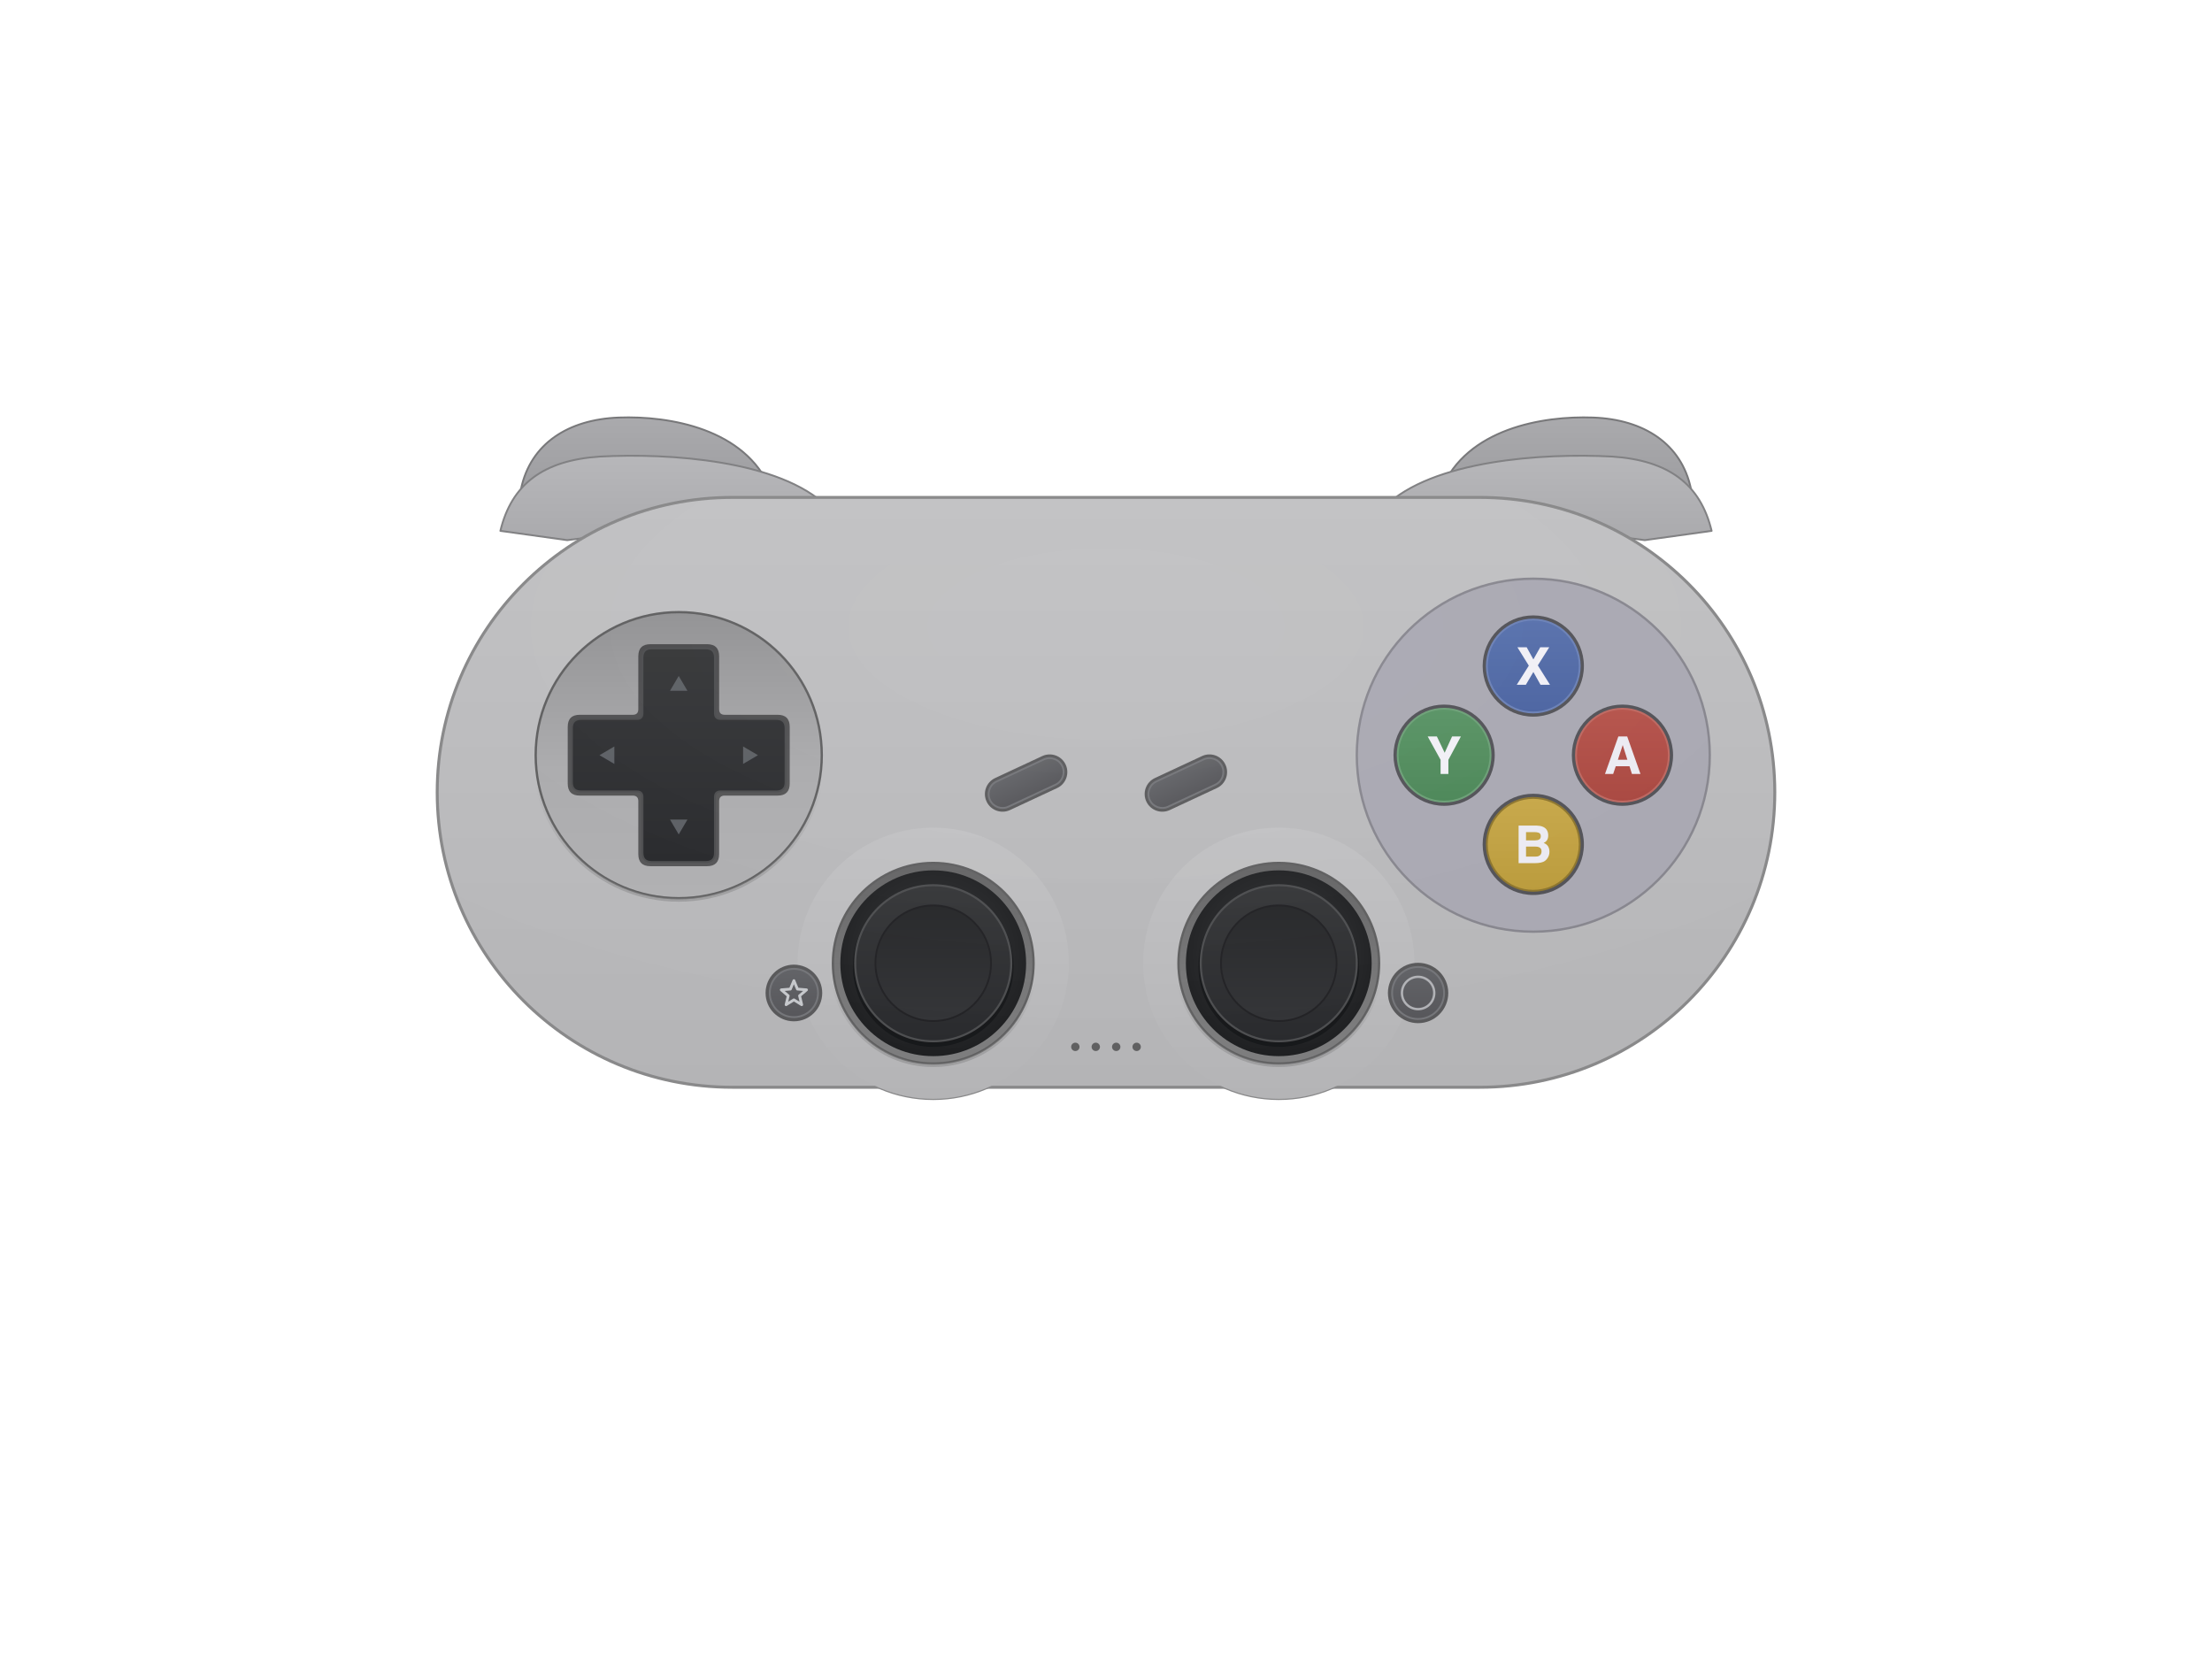
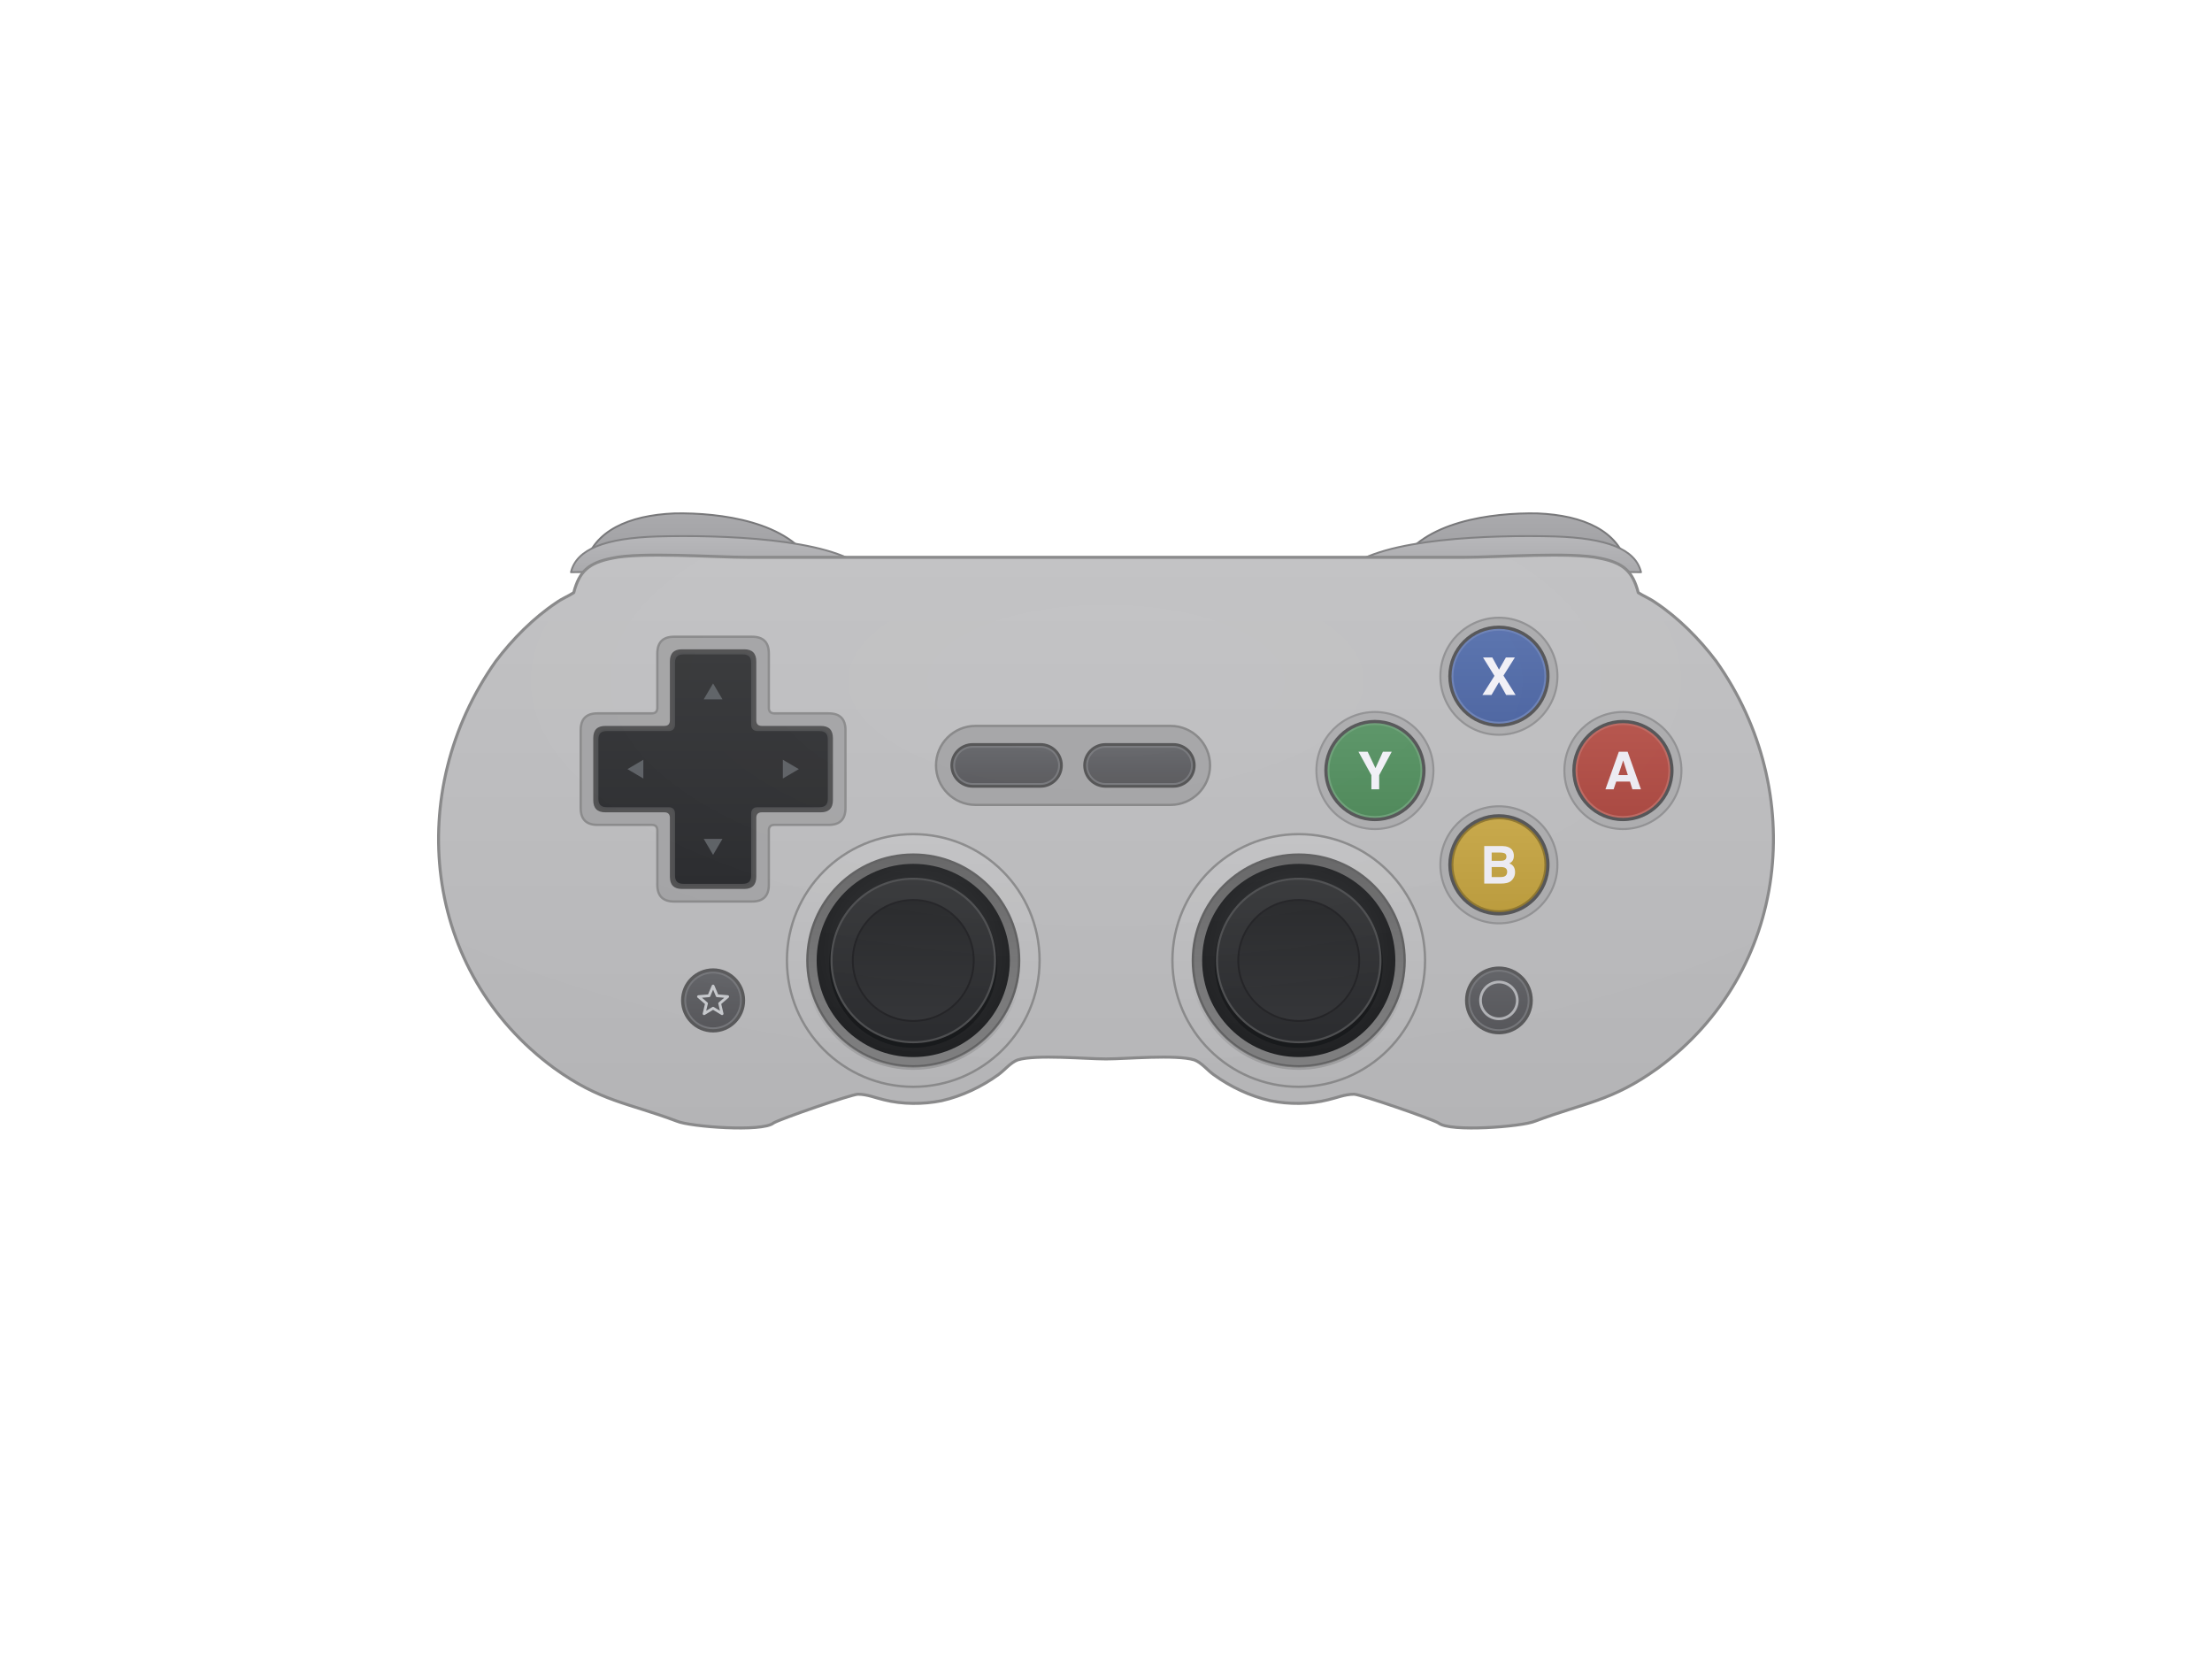
<svg xmlns="http://www.w3.org/2000/svg" version="1.2" baseProfile="tiny" width="2048" height="1536" viewBox="0 0 2048 1536">
  <defs>
    <linearGradient id="g0" x1="0" y1="0" x2="0" y2="1">
-       <stop offset="0" stop-color="#c1c1c3" />
-       <stop offset="1" stop-color="#b4b4b6" />
-     </linearGradient>
-     <linearGradient id="g1" x1="0" y1="0" x2="0" y2="1">
      <stop offset="0" stop-color="#aaaaad" />
      <stop offset="1" stop-color="#9e9ea1" />
    </linearGradient>
-     <linearGradient id="g2" x1="0" y1="0" x2="0" y2="1">
+     <linearGradient id="g1" x1="0" y1="0" x2="0" y2="1">
      <stop offset="0" stop-color="#b7b7ba" />
      <stop offset="1" stop-color="#aaaaad" />
+     </linearGradient>
+     <linearGradient id="g2" x1="0" y1="0" x2="0" y2="1">
+       <stop offset="0" stop-color="#c1c1c3" />
+       <stop offset="1" stop-color="#b4b4b6" />
    </linearGradient>
    <radialGradient id="g3" cx="0.5" cy="0.22" r="0.75">
      <stop offset="0" stop-color="#ffffff" stop-opacity="0.05" />
      <stop offset="1" stop-color="#ffffff" stop-opacity="0" />
    </radialGradient>
    <linearGradient id="g4" x1="0" y1="0" x2="0" y2="1">
-       <stop offset="0" stop-color="#919193" />
-       <stop offset="0.55" stop-color="#ababad" />
-       <stop offset="1" stop-color="#b0b0b2" />
+       <stop offset="0" stop-color="#353638" />
+       <stop offset="1" stop-color="#28292c" />
    </linearGradient>
    <linearGradient id="g5" x1="0" y1="0" x2="0" y2="1">
+       <stop offset="0" stop-color="#5770ac" />
+       <stop offset="1" stop-color="#4a63a0" />
+     </linearGradient>
+     <linearGradient id="g6" x1="0" y1="0" x2="0" y2="1">
+       <stop offset="0" stop-color="#589364" />
+       <stop offset="1" stop-color="#4b8657" />
+     </linearGradient>
+     <linearGradient id="g7" x1="0" y1="0" x2="0" y2="1">
+       <stop offset="0" stop-color="#b5534b" />
+       <stop offset="1" stop-color="#a8463f" />
+     </linearGradient>
+     <linearGradient id="g8" x1="0" y1="0" x2="0" y2="1">
+       <stop offset="0" stop-color="#c7a748" />
+       <stop offset="1" stop-color="#ba9a3b" />
+     </linearGradient>
+     <linearGradient id="g9" x1="0" y1="0" x2="0" y2="1">
+       <stop offset="0" stop-color="#626367" />
+       <stop offset="1" stop-color="#56565a" />
+     </linearGradient>
+     <linearGradient id="g10" x1="0" y1="0" x2="0" y2="1">
+       <stop offset="0" stop-color="#646465" />
+       <stop offset="0.55" stop-color="#767677" />
+       <stop offset="1" stop-color="#7e7e7f" />
+     </linearGradient>
+     <linearGradient id="g11" x1="0" y1="0" x2="0" y2="1">
      <stop offset="0" stop-color="#89898a" stop-opacity="0" />
      <stop offset="0.6" stop-color="#89898a" stop-opacity="0" />
      <stop offset="1" stop-color="#89898a" stop-opacity="0.55" />
    </linearGradient>
-     <linearGradient id="g6" x1="0" y1="0" x2="0" y2="1">
-       <stop offset="0" stop-color="#353638" />
-       <stop offset="1" stop-color="#28292c" />
-     </linearGradient>
-     <linearGradient id="g7" x1="0" y1="0" x2="0" y2="1">
-       <stop offset="0" stop-color="#5770ac" />
-       <stop offset="1" stop-color="#4a63a0" />
-     </linearGradient>
-     <linearGradient id="g8" x1="0" y1="0" x2="0" y2="1">
-       <stop offset="0" stop-color="#589364" />
-       <stop offset="1" stop-color="#4b8657" />
-     </linearGradient>
-     <linearGradient id="g9" x1="0" y1="0" x2="0" y2="1">
-       <stop offset="0" stop-color="#b5534b" />
-       <stop offset="1" stop-color="#a8463f" />
-     </linearGradient>
-     <linearGradient id="g10" x1="0" y1="0" x2="0" y2="1">
-       <stop offset="0" stop-color="#c7a748" />
-       <stop offset="1" stop-color="#ba9a3b" />
-     </linearGradient>
-     <linearGradient id="g11" x1="0" y1="0" x2="0" y2="1">
-       <stop offset="0" stop-color="#626367" />
-       <stop offset="1" stop-color="#56565a" />
-     </linearGradient>
-     <linearGradient id="g12" x1="0" y1="0" x2="0" y2="1">
-       <stop offset="0" stop-color="#646465" />
-       <stop offset="0.55" stop-color="#767677" />
-       <stop offset="1" stop-color="#7e7e7f" />
-     </linearGradient>
-     <radialGradient id="g13" cx="0.5" cy="0.45" r="0.55">
+     <radialGradient id="g12" cx="0.5" cy="0.45" r="0.55">
      <stop offset="0" stop-color="#333437" />
      <stop offset="0.75" stop-color="#252628" />
      <stop offset="1" stop-color="#1e1f21" />
    </radialGradient>
-     <linearGradient id="g14" x1="0" y1="0" x2="0" y2="1">
+     <linearGradient id="g13" x1="0" y1="0" x2="0" y2="1">
      <stop offset="0" stop-color="#363739" />
      <stop offset="1" stop-color="#292a2d" />
    </linearGradient>
-     <linearGradient id="g15" x1="0" y1="0" x2="0" y2="1">
+     <linearGradient id="g14" x1="0" y1="0" x2="0" y2="1">
      <stop offset="0" stop-color="#27282a" />
      <stop offset="1" stop-color="#333437" />
    </linearGradient>
  </defs>
  <g id="shoulders">
-     <g transform="translate(1024 733.6) scale(8.6)">
+     <g transform="translate(1024 768) scale(8.6)">
      <g id="control-lt">
-         <path d="M-36.12,-32.65C-38.84,-39.15 -47,-40.55 -52.44,-40.35C-57.88,-40.15 -61.96,-37.55 -62.98,-32.65Z" fill="url(#g1)" stroke="#78787a" stroke-width="0.2" stroke-linejoin="round" />
+         <path d="M-31.58,-28.53C-34.06,-33.13 -41.5,-34.13 -46.46,-34.03C-51.42,-33.83 -55.14,-32.13 -56.07,-28.53Z" fill="url(#g0)" stroke="#78787a" stroke-width="0.2" stroke-linejoin="round" />
      </g>
      <g id="control-lb">
-         <path d="M-30,-30.75C-35.1,-35.75 -47,-36.55 -54.48,-36.15C-60.6,-35.75 -64,-33.15 -65.2,-28.15L-58,-27.15Z" fill="url(#g2)" stroke="#818183" stroke-width="0.2" stroke-linejoin="round" />
+         <path d="M-26,-28.1C-29.72,-31.37 -41.5,-31.73 -48.32,-31.55C-53.9,-31.37 -57,-30.2 -57.6,-27.7Z" fill="url(#g1)" stroke="#818183" stroke-width="0.2" stroke-linejoin="round" />
      </g>
      <g id="control-rt">
-         <path d="M36.12,-32.65C38.84,-39.15 47,-40.55 52.44,-40.35C57.88,-40.15 61.96,-37.55 62.98,-32.65Z" fill="url(#g1)" stroke="#78787a" stroke-width="0.2" stroke-linejoin="round" />
+         <path d="M31.58,-28.53C34.06,-33.13 41.5,-34.13 46.46,-34.03C51.42,-33.83 55.14,-32.13 56.07,-28.53Z" fill="url(#g0)" stroke="#78787a" stroke-width="0.2" stroke-linejoin="round" />
      </g>
      <g id="control-rb">
-         <path d="M30,-30.75C35.1,-35.75 47,-36.55 54.48,-36.15C60.6,-35.75 64,-33.15 65.2,-28.15L58,-27.15Z" fill="url(#g2)" stroke="#818183" stroke-width="0.2" stroke-linejoin="round" />
+         <path d="M26,-28.1C29.72,-31.37 41.5,-31.73 48.32,-31.55C53.9,-31.37 57,-30.2 57.6,-27.7Z" fill="url(#g1)" stroke="#818183" stroke-width="0.2" stroke-linejoin="round" />
      </g>
    </g>
  </g>
  <g id="case">
-     <g transform="translate(1024 733.6) scale(8.6)">
-       <path d="M-33.2,18.4A14.6,14.6 0 1 0 -4,18.4A14.6,14.6 0 1 0 -33.2,18.4Z" fill="url(#g0)" stroke="#89898a" stroke-width="0.25" stroke-linejoin="round" />
-       <path d="M4,18.4A14.6,14.6 0 1 0 33.2,18.4A14.6,14.6 0 1 0 4,18.4Z" fill="url(#g0)" stroke="#89898a" stroke-width="0.25" stroke-linejoin="round" />
-       <path d="M-40.25,-31.75H40.25A31.75,31.75 0 0 1 72,0V0A31.75,31.75 0 0 1 40.25,31.75H-40.25A31.75,31.75 0 0 1 -72,0V0A31.75,31.75 0 0 1 -40.25,-31.75Z" fill="url(#g0)" stroke="#89898a" stroke-width="0.32" stroke-linejoin="round" />
-       <path d="M27,-4A19,19 0 1 0 65,-4A19,19 0 1 0 27,-4Z" fill="#a9a8b2" stroke="#87868e" stroke-width="0.25" />
-       <path d="M-61.4,-4A15.4,15.4 0 1 0 -30.6,-4A15.4,15.4 0 1 0 -61.4,-4Z" fill="url(#g4)" stroke="#5f5f60" stroke-width="0.25" />
-       <path d="M-61.6,-4A15.6,15.6 0 1 0 -30.4,-4A15.6,15.6 0 1 0 -61.6,-4Z" fill="none" stroke="url(#g5)" stroke-width="0.35" />
-       <path d="M-33.2,18.4A14.6,14.6 0 1 0 -4,18.4A14.6,14.6 0 1 0 -33.2,18.4Z" fill="url(#g0)" />
-       <path d="M4,18.4A14.6,14.6 0 1 0 33.2,18.4A14.6,14.6 0 1 0 4,18.4Z" fill="url(#g0)" />
-       <path d="M-29.4,18.4A10.8,10.8 0 1 0 -7.8,18.4A10.8,10.8 0 1 0 -29.4,18.4Z" fill="url(#g12)" stroke="#5f5f60" stroke-width="0.25" />
-       <path d="M-29.6,18.4A11,11 0 1 0 -7.6,18.4A11,11 0 1 0 -29.6,18.4Z" fill="none" stroke="url(#g5)" stroke-width="0.35" />
-       <path d="M7.8,18.4A10.8,10.8 0 1 0 29.4,18.4A10.8,10.8 0 1 0 7.8,18.4Z" fill="url(#g12)" stroke="#5f5f60" stroke-width="0.25" />
-       <path d="M7.6,18.4A11,11 0 1 0 29.6,18.4A11,11 0 1 0 7.6,18.4Z" fill="none" stroke="url(#g5)" stroke-width="0.35" />
-       <path d="M-3.75,27.4A0.45,0.45 0 1 0 -2.85,27.4A0.45,0.45 0 1 0 -3.75,27.4Z" fill="#5f5f60" />
-       <path d="M-1.55,27.4A0.45,0.45 0 1 0 -0.65,27.4A0.45,0.45 0 1 0 -1.55,27.4Z" fill="#5f5f60" />
-       <path d="M0.65,27.4A0.45,0.45 0 1 0 1.55,27.4A0.45,0.45 0 1 0 0.65,27.4Z" fill="#5f5f60" />
-       <path d="M2.85,27.4A0.45,0.45 0 1 0 3.75,27.4A0.45,0.45 0 1 0 2.85,27.4Z" fill="#5f5f60" />
+     <g transform="translate(1024 768) scale(8.6)">
+       <path d="M0,-29.3C12.9,-29.3 25.7,-29.3 38.5,-29.3C42.1,-29.3 50.1,-29.9 53.2,-29.2C55.7,-28.7 56.7,-27.8 57.3,-25.5C57.9,-25.1 58.5,-24.9 59.2,-24.4C61.6,-22.8 63.9,-20.5 65.7,-18.1C75.6,-4.1 73.6,15.3 59.4,25.7C54.4,29.3 51.5,29.4 46.2,31.4C44.8,32 37,32.6 35.8,31.6C35.2,31.2 27.4,28.5 26.7,28.5C25.7,28.5 24.8,28.9 23.9,29.1C21.9,29.6 19.7,29.6 17.7,29.2C15.5,28.7 13.4,27.7 11.6,26.4C10.9,25.9 10.3,25.1 9.5,24.8C7.5,24.2 2.2,24.7 0,24.7C-2.2,24.7 -7.5,24.2 -9.5,24.8C-10.3,25.1 -10.9,25.9 -11.6,26.4C-13.4,27.7 -15.5,28.7 -17.7,29.2C-19.7,29.6 -21.9,29.6 -23.9,29.1C-24.8,28.9 -25.7,28.5 -26.7,28.5C-27.4,28.5 -35.2,31.2 -35.8,31.6C-37,32.6 -44.8,32 -46.2,31.4C-51.5,29.4 -54.4,29.3 -59.4,25.7C-73.6,15.3 -75.6,-4.1 -65.7,-18.1C-63.9,-20.5 -61.6,-22.8 -59.2,-24.4C-58.5,-24.9 -57.9,-25.1 -57.3,-25.5C-56.7,-27.8 -55.7,-28.7 -53.2,-29.2C-50.1,-29.9 -42.1,-29.3 -38.5,-29.3C-25.7,-29.3 -12.9,-29.3 0,-29.3Z" fill="url(#g2)" stroke="#89898a" stroke-width="0.32" stroke-linejoin="round" />
+       <path d="M-48.3,-18.95Q-48.3,-20.75 -46.5,-20.75L-38.1,-20.75Q-36.3,-20.75 -36.3,-18.95L-36.3,-13.1Q-36.3,-12.5 -35.7,-12.5L-29.85,-12.5Q-28.05,-12.5 -28.05,-10.7L-28.05,-2.3Q-28.05,-0.5 -29.85,-0.5L-35.7,-0.5Q-36.3,-0.5 -36.3,0.1L-36.3,5.95Q-36.3,7.75 -38.1,7.75L-46.5,7.75Q-48.3,7.75 -48.3,5.95L-48.3,0.1Q-48.3,-0.5 -48.9,-0.5L-54.75,-0.5Q-56.55,-0.5 -56.55,-2.3L-56.55,-10.7Q-56.55,-12.5 -54.75,-12.5L-48.9,-12.5Q-48.3,-12.5 -48.3,-13.1Z" fill="#a3a3a5" stroke="#89898a" stroke-width="0.25" />
+       <path d="M36,-16.5A6.3,6.3 0 1 0 48.6,-16.5A6.3,6.3 0 1 0 36,-16.5Z" fill="#ababad" stroke="#909092" stroke-width="0.22" />
+       <path d="M36,3.8A6.3,6.3 0 1 0 48.6,3.8A6.3,6.3 0 1 0 36,3.8Z" fill="#ababad" stroke="#909092" stroke-width="0.22" />
+       <path d="M22.65,-6.35A6.3,6.3 0 1 0 35.25,-6.35A6.3,6.3 0 1 0 22.65,-6.35Z" fill="#ababad" stroke="#909092" stroke-width="0.22" />
+       <path d="M49.35,-6.35A6.3,6.3 0 1 0 61.95,-6.35A6.3,6.3 0 1 0 49.35,-6.35Z" fill="#ababad" stroke="#909092" stroke-width="0.22" />
+       <path d="M-14.05,-11.15H6.95A4.25,4.25 0 0 1 11.2,-6.9V-6.9A4.25,4.25 0 0 1 6.95,-2.65H-14.05A4.25,4.25 0 0 1 -18.3,-6.9V-6.9A4.25,4.25 0 0 1 -14.05,-11.15Z" fill="#a3a3a5" stroke="#858586" stroke-width="0.25" />
+       <path d="M-34.35,14.1A13.6,13.6 0 1 0 -7.15,14.1A13.6,13.6 0 1 0 -34.35,14.1Z" fill="url(#g2)" stroke="#89898a" stroke-width="0.25" />
+       <path d="M-32.15,14.1A11.4,11.4 0 1 0 -9.35,14.1A11.4,11.4 0 1 0 -32.15,14.1Z" fill="url(#g10)" stroke="#5f5f60" stroke-width="0.25" />
+       <path d="M-32.35,14.1A11.6,11.6 0 1 0 -9.15,14.1A11.6,11.6 0 1 0 -32.35,14.1Z" fill="none" stroke="url(#g11)" stroke-width="0.35" />
+       <path d="M7.15,14.1A13.6,13.6 0 1 0 34.35,14.1A13.6,13.6 0 1 0 7.15,14.1Z" fill="url(#g2)" stroke="#89898a" stroke-width="0.25" />
+       <path d="M9.35,14.1A11.4,11.4 0 1 0 32.15,14.1A11.4,11.4 0 1 0 9.35,14.1Z" fill="url(#g10)" stroke="#5f5f60" stroke-width="0.25" />
+       <path d="M9.15,14.1A11.6,11.6 0 1 0 32.35,14.1A11.6,11.6 0 1 0 9.15,14.1Z" fill="none" stroke="url(#g11)" stroke-width="0.35" />
    </g>
  </g>
  <g id="controls">
-     <g transform="translate(1024 733.6) scale(8.6)">
+     <g transform="translate(1024 768) scale(8.6)">
      <g id="control-dpad">
-         <path d="M-50.35,-14.65Q-50.35,-15.95 -49.05,-15.95L-42.95,-15.95Q-41.65,-15.95 -41.65,-14.65L-41.65,-8.95Q-41.65,-8.35 -41.05,-8.35L-35.35,-8.35Q-34.05,-8.35 -34.05,-7.05L-34.05,-0.95Q-34.05,0.35 -35.35,0.35L-41.05,0.35Q-41.65,0.35 -41.65,0.95L-41.65,6.65Q-41.65,7.95 -42.95,7.95L-49.05,7.95Q-50.35,7.95 -50.35,6.65L-50.35,0.95Q-50.35,0.35 -50.95,0.35L-56.65,0.35Q-57.95,0.35 -57.95,-0.95L-57.95,-7.05Q-57.95,-8.35 -56.65,-8.35L-50.95,-8.35Q-50.35,-8.35 -50.35,-8.95Z" fill="#0b0c0e" fill-opacity="0.55" />
-         <path d="M-49.9,-14.5Q-49.9,-15.5 -48.9,-15.5L-43.1,-15.5Q-42.1,-15.5 -42.1,-14.5L-42.1,-8.5Q-42.1,-7.9 -41.5,-7.9L-35.5,-7.9Q-34.5,-7.9 -34.5,-6.9L-34.5,-1.1Q-34.5,-0.1 -35.5,-0.1L-41.5,-0.1Q-42.1,-0.1 -42.1,0.5L-42.1,6.5Q-42.1,7.5 -43.1,7.5L-48.9,7.5Q-49.9,7.5 -49.9,6.5L-49.9,0.5Q-49.9,-0.1 -50.5,-0.1L-56.5,-0.1Q-57.5,-0.1 -57.5,-1.1L-57.5,-6.9Q-57.5,-7.9 -56.5,-7.9L-50.5,-7.9Q-49.9,-7.9 -49.9,-8.5Z" fill="url(#g6)" stroke="#4c4d4f" stroke-width="0.2" stroke-linejoin="round" />
+         <path d="M-46.95,-18.1Q-46.95,-19.4 -45.65,-19.4L-38.95,-19.4Q-37.65,-19.4 -37.65,-18.1L-37.65,-11.75Q-37.65,-11.15 -37.05,-11.15L-30.7,-11.15Q-29.4,-11.15 -29.4,-9.85L-29.4,-3.15Q-29.4,-1.85 -30.7,-1.85L-37.05,-1.85Q-37.65,-1.85 -37.65,-1.25L-37.65,5.1Q-37.65,6.4 -38.95,6.4L-45.65,6.4Q-46.95,6.4 -46.95,5.1L-46.95,-1.25Q-46.95,-1.85 -47.55,-1.85L-53.9,-1.85Q-55.2,-1.85 -55.2,-3.15L-55.2,-9.85Q-55.2,-11.15 -53.9,-11.15L-47.55,-11.15Q-46.95,-11.15 -46.95,-11.75Z" fill="#0b0c0e" fill-opacity="0.55" />
+         <path d="M-46.5,-17.95Q-46.5,-18.95 -45.5,-18.95L-39.1,-18.95Q-38.1,-18.95 -38.1,-17.95L-38.1,-11.3Q-38.1,-10.7 -37.5,-10.7L-30.85,-10.7Q-29.85,-10.7 -29.85,-9.7L-29.85,-3.3Q-29.85,-2.3 -30.85,-2.3L-37.5,-2.3Q-38.1,-2.3 -38.1,-1.7L-38.1,4.95Q-38.1,5.95 -39.1,5.95L-45.5,5.95Q-46.5,5.95 -46.5,4.95L-46.5,-1.7Q-46.5,-2.3 -47.1,-2.3L-53.75,-2.3Q-54.75,-2.3 -54.75,-3.3L-54.75,-9.7Q-54.75,-10.7 -53.75,-10.7L-47.1,-10.7Q-46.5,-10.7 -46.5,-11.3Z" fill="url(#g4)" stroke="#4c4d4f" stroke-width="0.2" stroke-linejoin="round" />
      </g>
      <g id="control-north">
-         <path d="M40.55,-13.6A5.45,5.45 0 1 0 51.45,-13.6A5.45,5.45 0 1 0 40.55,-13.6Z" fill="#0b0c0e" fill-opacity="0.55" />
-         <path d="M41,-13.6A5,5 0 1 0 51,-13.6A5,5 0 1 0 41,-13.6Z" fill="url(#g7)" stroke="#6a80b6" stroke-width="0.2" />
+         <path d="M36.85,-16.5A5.45,5.45 0 1 0 47.75,-16.5A5.45,5.45 0 1 0 36.85,-16.5Z" fill="#0b0c0e" fill-opacity="0.55" />
+         <path d="M37.3,-16.5A5,5 0 1 0 47.3,-16.5A5,5 0 1 0 37.3,-16.5Z" fill="url(#g5)" stroke="#6a80b6" stroke-width="0.2" />
      </g>
      <g id="control-west">
-         <path d="M30.95,-4A5.45,5.45 0 1 0 41.85,-4A5.45,5.45 0 1 0 30.95,-4Z" fill="#0b0c0e" fill-opacity="0.55" />
-         <path d="M31.4,-4A5,5 0 1 0 41.4,-4A5,5 0 1 0 31.4,-4Z" fill="url(#g8)" stroke="#6b9f76" stroke-width="0.2" />
+         <path d="M23.5,-6.35A5.45,5.45 0 1 0 34.4,-6.35A5.45,5.45 0 1 0 23.5,-6.35Z" fill="#0b0c0e" fill-opacity="0.55" />
+         <path d="M23.95,-6.35A5,5 0 1 0 33.95,-6.35A5,5 0 1 0 23.95,-6.35Z" fill="url(#g6)" stroke="#6b9f76" stroke-width="0.2" />
      </g>
      <g id="control-east">
-         <path d="M50.15,-4A5.45,5.45 0 1 0 61.05,-4A5.45,5.45 0 1 0 50.15,-4Z" fill="#0b0c0e" fill-opacity="0.55" />
-         <path d="M50.6,-4A5,5 0 1 0 60.6,-4A5,5 0 1 0 50.6,-4Z" fill="url(#g9)" stroke="#bd6760" stroke-width="0.2" />
+         <path d="M50.2,-6.35A5.45,5.45 0 1 0 61.1,-6.35A5.45,5.45 0 1 0 50.2,-6.35Z" fill="#0b0c0e" fill-opacity="0.55" />
+         <path d="M50.65,-6.35A5,5 0 1 0 60.65,-6.35A5,5 0 1 0 50.65,-6.35Z" fill="url(#g7)" stroke="#bd6760" stroke-width="0.2" />
      </g>
      <g id="control-south">
-         <path d="M40.55,5.6A5.45,5.45 0 1 0 51.45,5.6A5.45,5.45 0 1 0 40.55,5.6Z" fill="#0b0c0e" fill-opacity="0.55" />
-         <path d="M41,5.6A5,5 0 1 0 51,5.6A5,5 0 1 0 41,5.6Z" fill="url(#g10)" stroke="#8d752d" stroke-width="0.2" />
+         <path d="M36.85,3.8A5.45,5.45 0 1 0 47.75,3.8A5.45,5.45 0 1 0 36.85,3.8Z" fill="#0b0c0e" fill-opacity="0.55" />
+         <path d="M37.3,3.8A5,5 0 1 0 47.3,3.8A5,5 0 1 0 37.3,3.8Z" fill="url(#g8)" stroke="#8d752d" stroke-width="0.2" />
      </g>
      <g id="control-view">
-         <g transform="rotate(-25 -8.6 -1)">
-           <path d="M-11.4,-2.9H-5.8A1.9,1.9 0 0 1 -3.9,-1V-1A1.9,1.9 0 0 1 -5.8,0.9H-11.4A1.9,1.9 0 0 1 -13.3,-1V-1A1.9,1.9 0 0 1 -11.4,-2.9Z" fill="#0b0c0e" fill-opacity="0.55" />
-           <path d="M-11.4,-2.5H-5.8A1.5,1.5 0 0 1 -4.3,-1V-1A1.5,1.5 0 0 1 -5.8,0.5H-11.4A1.5,1.5 0 0 1 -12.9,-1V-1A1.5,1.5 0 0 1 -11.4,-2.5Z" fill="url(#g11)" stroke="#747579" stroke-width="0.2" stroke-linejoin="round" />
-         </g>
+         <path d="M-14.35,-9.3H-7.05A2.4,2.4 0 0 1 -4.65,-6.9V-6.9A2.4,2.4 0 0 1 -7.05,-4.5H-14.35A2.4,2.4 0 0 1 -16.75,-6.9V-6.9A2.4,2.4 0 0 1 -14.35,-9.3Z" fill="#0b0c0e" fill-opacity="0.55" />
+         <path d="M-14.35,-8.9H-7.05A2,2 0 0 1 -5.05,-6.9V-6.9A2,2 0 0 1 -7.05,-4.9H-14.35A2,2 0 0 1 -16.35,-6.9V-6.9A2,2 0 0 1 -14.35,-8.9Z" fill="url(#g9)" stroke="#747579" stroke-width="0.2" stroke-linejoin="round" />
      </g>
      <g id="control-menu">
-         <g transform="rotate(-25 8.6 -1)">
-           <path d="M5.8,-2.9H11.4A1.9,1.9 0 0 1 13.3,-1V-1A1.9,1.9 0 0 1 11.4,0.9H5.8A1.9,1.9 0 0 1 3.9,-1V-1A1.9,1.9 0 0 1 5.8,-2.9Z" fill="#0b0c0e" fill-opacity="0.55" />
-           <path d="M5.8,-2.5H11.4A1.5,1.5 0 0 1 12.9,-1V-1A1.5,1.5 0 0 1 11.4,0.5H5.8A1.5,1.5 0 0 1 4.3,-1V-1A1.5,1.5 0 0 1 5.8,-2.5Z" fill="url(#g11)" stroke="#747579" stroke-width="0.2" stroke-linejoin="round" />
-         </g>
+         <path d="M-0.05,-9.3H7.25A2.4,2.4 0 0 1 9.65,-6.9V-6.9A2.4,2.4 0 0 1 7.25,-4.5H-0.05A2.4,2.4 0 0 1 -2.45,-6.9V-6.9A2.4,2.4 0 0 1 -0.05,-9.3Z" fill="#0b0c0e" fill-opacity="0.55" />
+         <path d="M-0.05,-8.9H7.25A2,2 0 0 1 9.25,-6.9V-6.9A2,2 0 0 1 7.25,-4.9H-0.05A2,2 0 0 1 -2.05,-6.9V-6.9A2,2 0 0 1 -0.05,-8.9Z" fill="url(#g9)" stroke="#747579" stroke-width="0.2" stroke-linejoin="round" />
      </g>
      <g id="control-lstick.x">
-         <path d="M-28.6,18.4A10,10 0 1 0 -8.6,18.4A10,10 0 1 0 -28.6,18.4Z" fill="url(#g13)" />
-         <path d="M-27.25,18.75A8.65,8.65 0 1 0 -9.95,18.75A8.65,8.65 0 1 0 -27.25,18.75Z" fill="#0b0c0e" fill-opacity="0.45" />
-         <path d="M-27,18.4A8.4,8.4 0 1 0 -10.2,18.4A8.4,8.4 0 1 0 -27,18.4Z" fill="url(#g14)" stroke="#4d4e50" stroke-width="0.22" />
-         <path d="M-24.82,18.4A6.22,6.22 0 1 0 -12.38,18.4A6.22,6.22 0 1 0 -24.82,18.4Z" fill="url(#g15)" />
-         <path d="M-24.82,18.4A6.22,6.22 0 1 0 -12.38,18.4A6.22,6.22 0 1 0 -24.82,18.4Z" fill="none" stroke="#222225" stroke-width="0.2" />
+         <path d="M-31.15,14.1A10.4,10.4 0 1 0 -10.35,14.1A10.4,10.4 0 1 0 -31.15,14.1Z" fill="url(#g12)" />
+         <path d="M-29.8,14.45A9.05,9.05 0 1 0 -11.7,14.45A9.05,9.05 0 1 0 -29.8,14.45Z" fill="#0b0c0e" fill-opacity="0.45" />
+         <path d="M-29.55,14.1A8.8,8.8 0 1 0 -11.95,14.1A8.8,8.8 0 1 0 -29.55,14.1Z" fill="url(#g13)" stroke="#4d4e50" stroke-width="0.22" />
+         <path d="M-27.26,14.1A6.51,6.51 0 1 0 -14.24,14.1A6.51,6.51 0 1 0 -27.26,14.1Z" fill="url(#g14)" />
+         <path d="M-27.26,14.1A6.51,6.51 0 1 0 -14.24,14.1A6.51,6.51 0 1 0 -27.26,14.1Z" fill="none" stroke="#222225" stroke-width="0.2" />
      </g>
      <g id="control-rstick.x">
-         <path d="M8.6,18.4A10,10 0 1 0 28.6,18.4A10,10 0 1 0 8.6,18.4Z" fill="url(#g13)" />
-         <path d="M9.95,18.75A8.65,8.65 0 1 0 27.25,18.75A8.65,8.65 0 1 0 9.95,18.75Z" fill="#0b0c0e" fill-opacity="0.45" />
-         <path d="M10.2,18.4A8.4,8.4 0 1 0 27,18.4A8.4,8.4 0 1 0 10.2,18.4Z" fill="url(#g14)" stroke="#4d4e50" stroke-width="0.22" />
-         <path d="M12.38,18.4A6.22,6.22 0 1 0 24.82,18.4A6.22,6.22 0 1 0 12.38,18.4Z" fill="url(#g15)" />
-         <path d="M12.38,18.4A6.22,6.22 0 1 0 24.82,18.4A6.22,6.22 0 1 0 12.38,18.4Z" fill="none" stroke="#222225" stroke-width="0.2" />
+         <path d="M10.35,14.1A10.4,10.4 0 1 0 31.15,14.1A10.4,10.4 0 1 0 10.35,14.1Z" fill="url(#g12)" />
+         <path d="M11.7,14.45A9.05,9.05 0 1 0 29.8,14.45A9.05,9.05 0 1 0 11.7,14.45Z" fill="#0b0c0e" fill-opacity="0.45" />
+         <path d="M11.95,14.1A8.8,8.8 0 1 0 29.55,14.1A8.8,8.8 0 1 0 11.95,14.1Z" fill="url(#g13)" stroke="#4d4e50" stroke-width="0.22" />
+         <path d="M14.24,14.1A6.51,6.51 0 1 0 27.26,14.1A6.51,6.51 0 1 0 14.24,14.1Z" fill="url(#g14)" />
+         <path d="M14.24,14.1A6.51,6.51 0 1 0 27.26,14.1A6.51,6.51 0 1 0 14.24,14.1Z" fill="none" stroke="#222225" stroke-width="0.2" />
      </g>
      <g id="control-share">
-         <path d="M-36.65,21.6A3.05,3.05 0 1 0 -30.55,21.6A3.05,3.05 0 1 0 -36.65,21.6Z" fill="#0b0c0e" fill-opacity="0.55" />
-         <path d="M-36.2,21.6A2.6,2.6 0 1 0 -31,21.6A2.6,2.6 0 1 0 -36.2,21.6Z" fill="url(#g11)" stroke="#747579" stroke-width="0.2" />
+         <path d="M-45.75,18.4A3.45,3.45 0 1 0 -38.85,18.4A3.45,3.45 0 1 0 -45.75,18.4Z" fill="#0b0c0e" fill-opacity="0.55" />
+         <path d="M-45.3,18.4A3,3 0 1 0 -39.3,18.4A3,3 0 1 0 -45.3,18.4Z" fill="url(#g9)" stroke="#747579" stroke-width="0.2" />
      </g>
      <g id="control-guide">
-         <path d="M30.35,21.6A3.25,3.25 0 1 0 36.85,21.6A3.25,3.25 0 1 0 30.35,21.6Z" fill="#0b0c0e" fill-opacity="0.55" />
-         <path d="M30.8,21.6A2.8,2.8 0 1 0 36.4,21.6A2.8,2.8 0 1 0 30.8,21.6Z" fill="url(#g11)" stroke="#747579" stroke-width="0.2" />
+         <path d="M38.65,18.4A3.65,3.65 0 1 0 45.95,18.4A3.65,3.65 0 1 0 38.65,18.4Z" fill="#0b0c0e" fill-opacity="0.55" />
+         <path d="M39.1,18.4A3.2,3.2 0 1 0 45.5,18.4A3.2,3.2 0 1 0 39.1,18.4Z" fill="url(#g9)" stroke="#747579" stroke-width="0.2" />
      </g>
    </g>
  </g>
  <g id="highlights">
-     <g transform="translate(1024 733.6) scale(8.6)">
-       <path d="M-40.25,-31.75H40.25A31.75,31.75 0 0 1 72,0V0A31.75,31.75 0 0 1 40.25,31.75H-40.25A31.75,31.75 0 0 1 -72,0V0A31.75,31.75 0 0 1 -40.25,-31.75Z" fill="url(#g3)" />
+     <g transform="translate(1024 768) scale(8.6)">
+       <path d="M0,-29.3C12.9,-29.3 25.7,-29.3 38.5,-29.3C42.1,-29.3 50.1,-29.9 53.2,-29.2C55.7,-28.7 56.7,-27.8 57.3,-25.5C57.9,-25.1 58.5,-24.9 59.2,-24.4C61.6,-22.8 63.9,-20.5 65.7,-18.1C75.6,-4.1 73.6,15.3 59.4,25.7C54.4,29.3 51.5,29.4 46.2,31.4C44.8,32 37,32.6 35.8,31.6C35.2,31.2 27.4,28.5 26.7,28.5C25.7,28.5 24.8,28.9 23.9,29.1C21.9,29.6 19.7,29.6 17.7,29.2C15.5,28.7 13.4,27.7 11.6,26.4C10.9,25.9 10.3,25.1 9.5,24.8C7.5,24.2 2.2,24.7 0,24.7C-2.2,24.7 -7.5,24.2 -9.5,24.8C-10.3,25.1 -10.9,25.9 -11.6,26.4C-13.4,27.7 -15.5,28.7 -17.7,29.2C-19.7,29.6 -21.9,29.6 -23.9,29.1C-24.8,28.9 -25.7,28.5 -26.7,28.5C-27.4,28.5 -35.2,31.2 -35.8,31.6C-37,32.6 -44.8,32 -46.2,31.4C-51.5,29.4 -54.4,29.3 -59.4,25.7C-73.6,15.3 -75.6,-4.1 -65.7,-18.1C-63.9,-20.5 -61.6,-22.8 -59.2,-24.4C-58.5,-24.9 -57.9,-25.1 -57.3,-25.5C-56.7,-27.8 -55.7,-28.7 -53.2,-29.2C-50.1,-29.9 -42.1,-29.3 -38.5,-29.3C-25.7,-29.3 -12.9,-29.3 0,-29.3Z" fill="url(#g3)" />
    </g>
  </g>
  <g id="legends">
-     <g transform="translate(1024 733.6) scale(8.6)">
+     <g transform="translate(1024 768) scale(8.6)">
      <g id="legend-dpad">
-         <path d="M-46,-12.53L-45.06,-10.93L-46.94,-10.93Z" fill="#6c6f74" fill-opacity="0.8" />
-         <path d="M-46,4.53L-46.94,2.93L-45.06,2.93Z" fill="#6c6f74" fill-opacity="0.8" />
-         <path d="M-54.53,-4L-52.93,-4.94L-52.93,-3.06Z" fill="#6c6f74" fill-opacity="0.8" />
-         <path d="M-37.47,-4L-39.07,-3.06L-39.07,-4.94Z" fill="#6c6f74" fill-opacity="0.8" />
+         <path d="M-42.3,-15.73L-41.29,-14.01L-43.31,-14.01Z" fill="#6c6f74" fill-opacity="0.8" />
+         <path d="M-42.3,2.73L-43.31,1.01L-41.29,1.01Z" fill="#6c6f74" fill-opacity="0.8" />
+         <path d="M-51.52,-6.5L-49.81,-7.51L-49.81,-5.49Z" fill="#6c6f74" fill-opacity="0.8" />
+         <path d="M-33.07,-6.5L-34.79,-5.49L-34.79,-7.51Z" fill="#6c6f74" fill-opacity="0.8" />
      </g>
      <g id="legend-north">
-         <path d="M47.8 -11.58H46.78L46.01 -12.96L45.2 -11.58H44.22L45.52 -13.64L44.29 -15.62H45.29L46.01 -14.31L46.75 -15.62H47.72L46.49 -13.67Z" fill="#f1f0f6" />
+         <path d="M44.1 -14.48H43.08L42.31 -15.86L41.5 -14.48H40.52L41.82 -16.54L40.59 -18.52H41.59L42.31 -17.21L43.05 -18.52H44.02L42.79 -16.57Z" fill="#f1f0f6" />
      </g>
      <g id="legend-west">
-         <path d="M38.21 -6.02 36.86 -3.5V-1.98H36.02V-3.5L34.63 -6.02H35.62L36.46 -4.26L37.26 -6.02Z" fill="#f1f0f6" />
+         <path d="M30.76 -8.37 29.41 -5.85V-4.33H28.57V-5.85L27.18 -8.37H28.17L29.01 -6.61L29.81 -8.37Z" fill="#f1f0f6" />
      </g>
      <g id="legend-east">
-         <path d="M56.36 -2.81H54.88L54.6 -1.98H53.72L55.16 -6.02H56.11L57.54 -1.98H56.62ZM56.13 -3.51 55.63 -5.09 55.11 -3.51Z" fill="#ecebf2" />
+         <path d="M56.41 -5.16H54.93L54.65 -4.33H53.77L55.21 -8.37H56.16L57.59 -4.33H56.67ZM56.18 -5.86 55.68 -7.44 55.16 -5.86Z" fill="#ecebf2" />
      </g>
      <g id="legend-south">
-         <path d="M46.24 7.62H44.42V3.58H46.38Q47.12 3.6 47.43 4.01Q47.61 4.27 47.61 4.63Q47.61 5 47.43 5.22Q47.32 5.35 47.12 5.45Q47.43 5.56 47.59 5.81Q47.74 6.05 47.74 6.4Q47.74 6.76 47.56 7.04Q47.45 7.23 47.28 7.36Q47.08 7.51 46.82 7.56Q46.55 7.62 46.24 7.62ZM46.23 5.84H45.22V6.92H46.21Q46.48 6.92 46.62 6.84Q46.89 6.71 46.89 6.34Q46.89 6.03 46.63 5.91Q46.49 5.84 46.23 5.84ZM46.64 5.07Q46.81 4.97 46.81 4.72Q46.81 4.44 46.59 4.35Q46.4 4.28 46.11 4.28H45.22V5.17H46.21Q46.48 5.17 46.64 5.07Z" fill="#ecebf2" />
+         <path d="M42.54 5.82H40.72V1.78H42.68Q43.42 1.8 43.73 2.21Q43.91 2.47 43.91 2.83Q43.91 3.2 43.73 3.42Q43.62 3.55 43.42 3.65Q43.73 3.76 43.89 4.01Q44.04 4.25 44.04 4.6Q44.04 4.96 43.86 5.24Q43.75 5.43 43.58 5.56Q43.38 5.71 43.12 5.76Q42.85 5.82 42.54 5.82ZM42.53 4.04H41.52V5.12H42.51Q42.78 5.12 42.92 5.04Q43.19 4.91 43.19 4.54Q43.19 4.23 42.93 4.11Q42.79 4.04 42.53 4.04ZM42.94 3.27Q43.11 3.17 43.11 2.92Q43.11 2.64 42.89 2.55Q42.7 2.48 42.41 2.48H41.52V3.37H42.51Q42.78 3.37 42.94 3.27Z" fill="#ecebf2" />
      </g>
      <g id="legend-share">
-         <path d="M-33.6,20.27L-33.22,21.18L-32.24,21.26L-32.99,21.9L-32.76,22.86L-33.6,22.34L-34.44,22.86L-34.21,21.9L-34.96,21.26L-33.98,21.18Z" fill="none" stroke="#c6c8cc" stroke-width="0.3" stroke-linecap="round" stroke-linejoin="round" />
+         <path d="M-42.3,16.85L-41.86,17.9L-40.73,17.99L-41.59,18.73L-41.33,19.83L-42.3,19.24L-43.27,19.83L-43.01,18.73L-43.87,17.99L-42.74,17.9Z" fill="none" stroke="#c6c8cc" stroke-width="0.3" stroke-linecap="round" stroke-linejoin="round" />
      </g>
      <g id="legend-guide">
-         <path d="M31.86,21.6A1.74,1.74 0 1 0 35.34,21.6A1.74,1.74 0 1 0 31.86,21.6Z" fill="none" stroke="#c6c8cc" stroke-width="0.25" stroke-linecap="round" stroke-linejoin="round" stroke-opacity="0.8" />
+         <path d="M40.32,18.4A1.98,1.98 0 1 0 44.28,18.4A1.98,1.98 0 1 0 40.32,18.4Z" fill="none" stroke="#c6c8cc" stroke-width="0.29" stroke-linecap="round" stroke-linejoin="round" stroke-opacity="0.8" />
      </g>
    </g>
  </g>
</svg>
